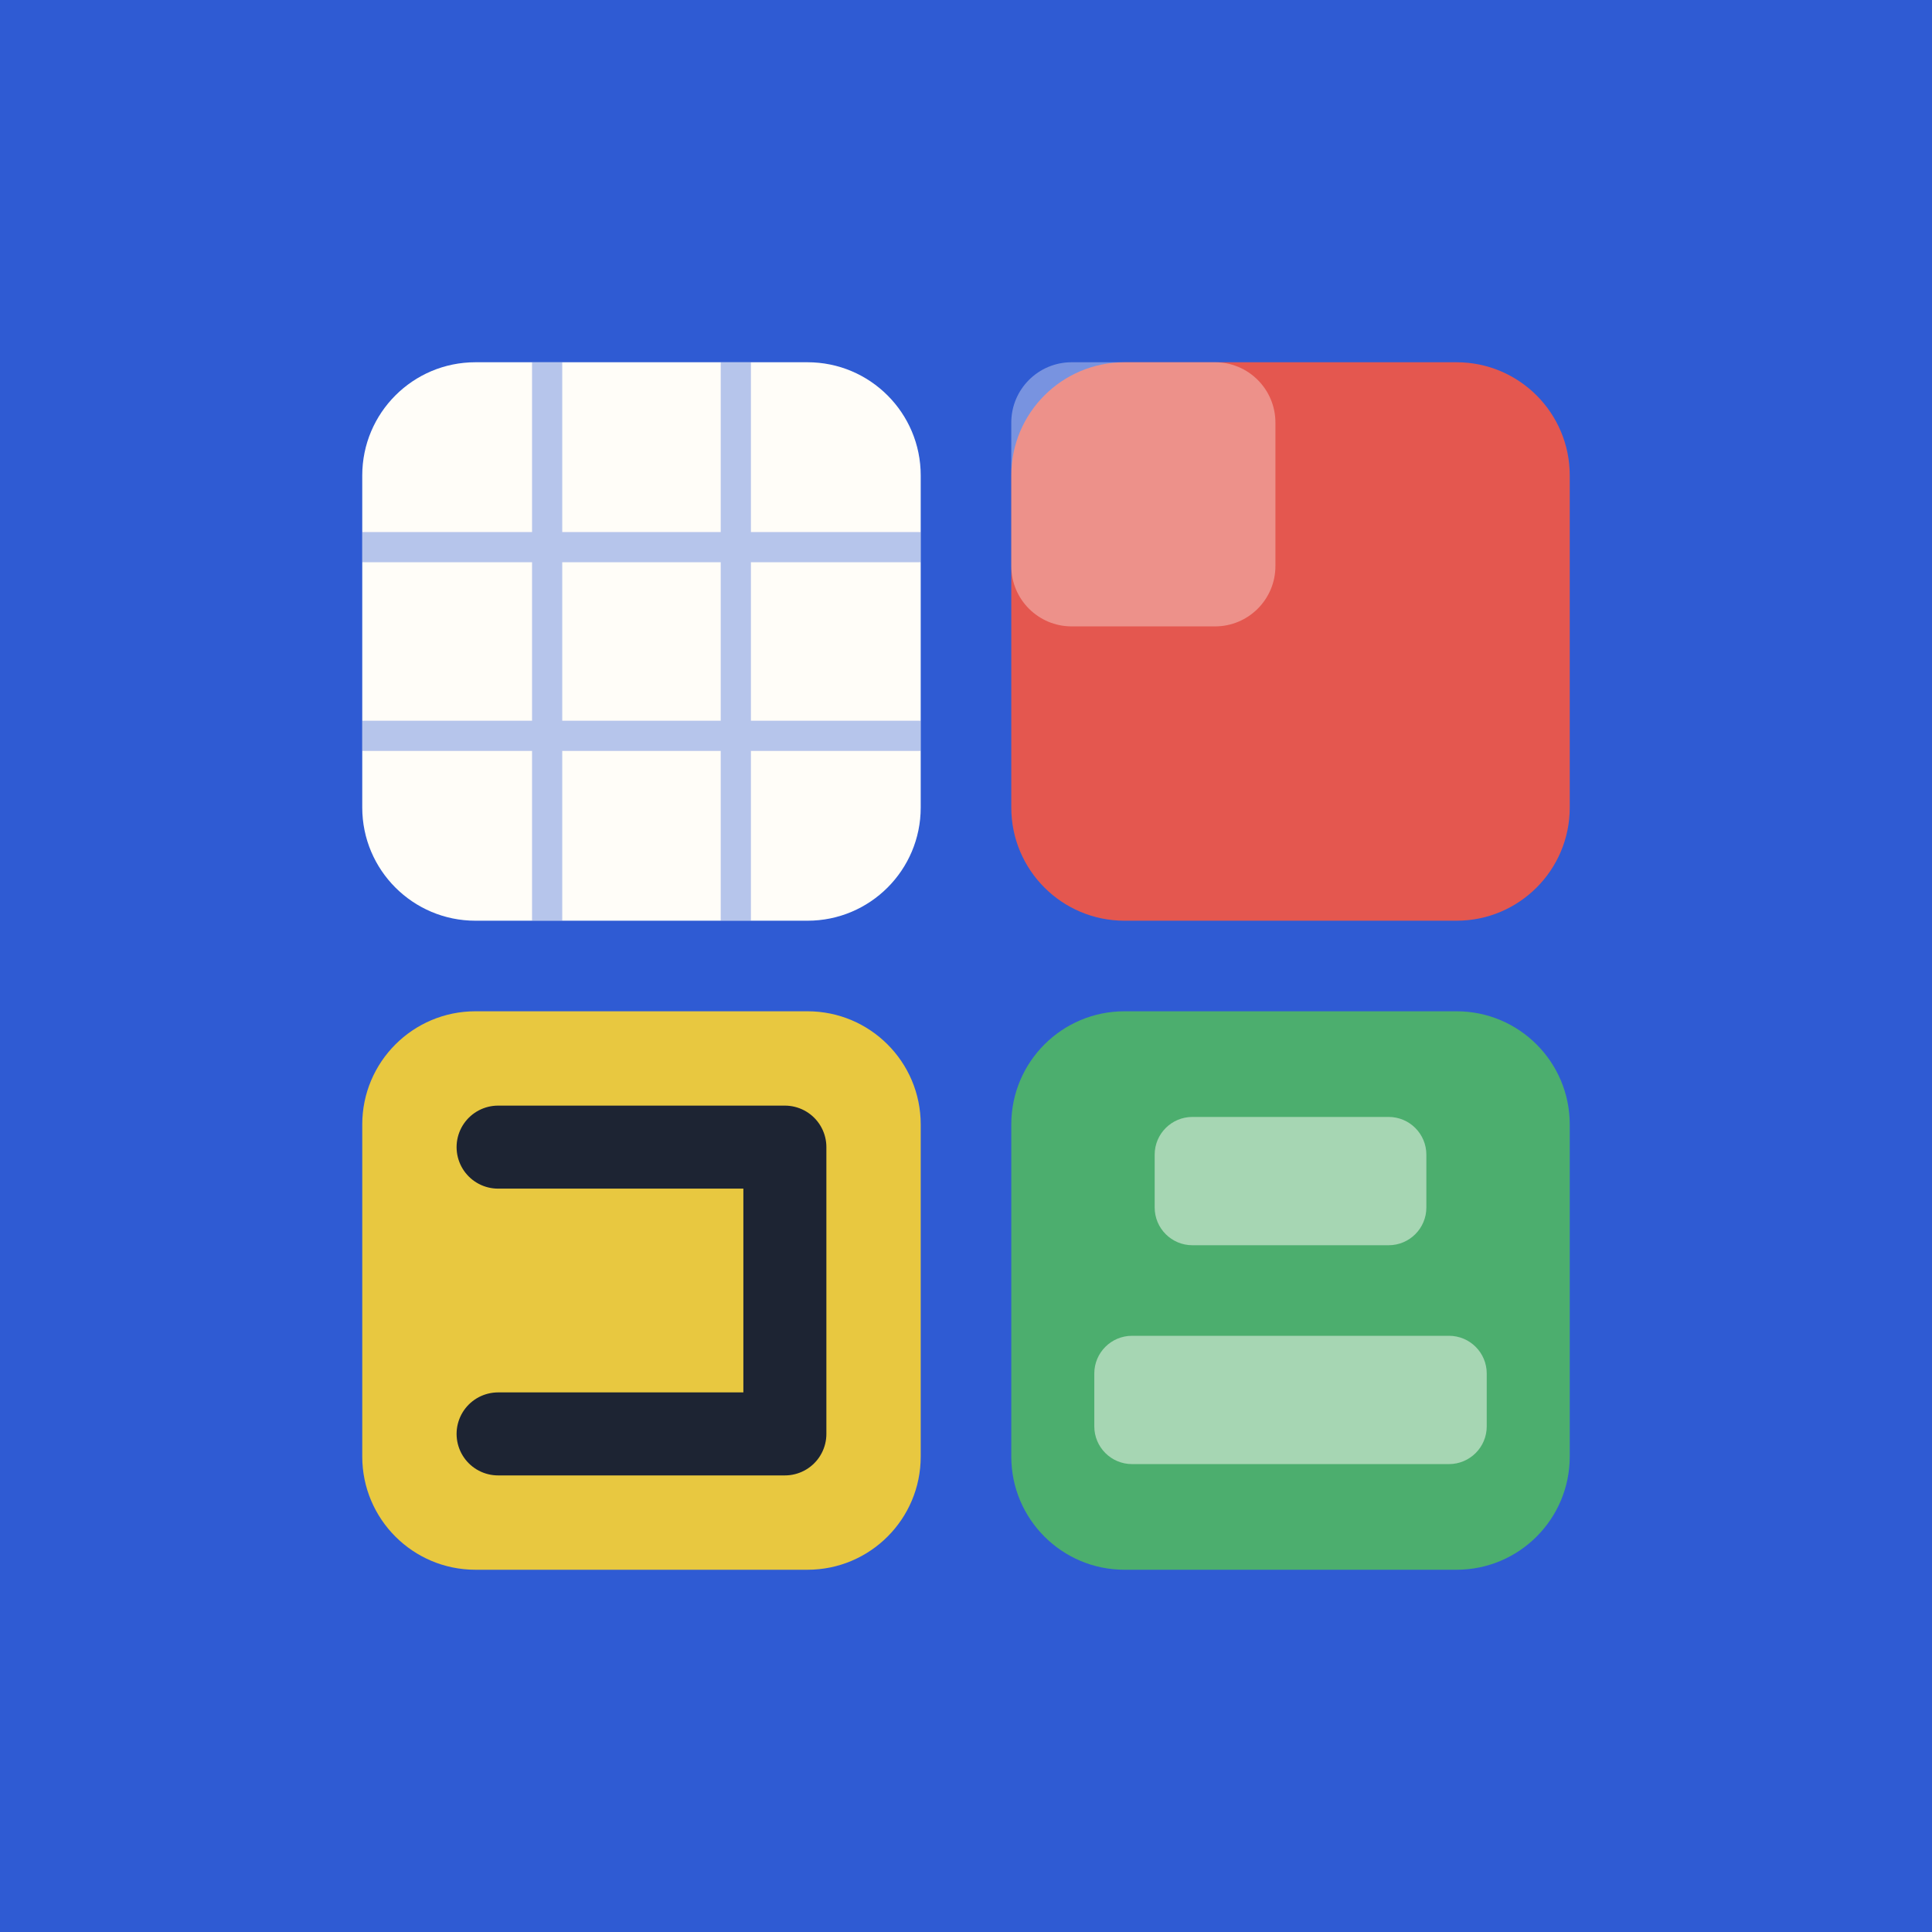
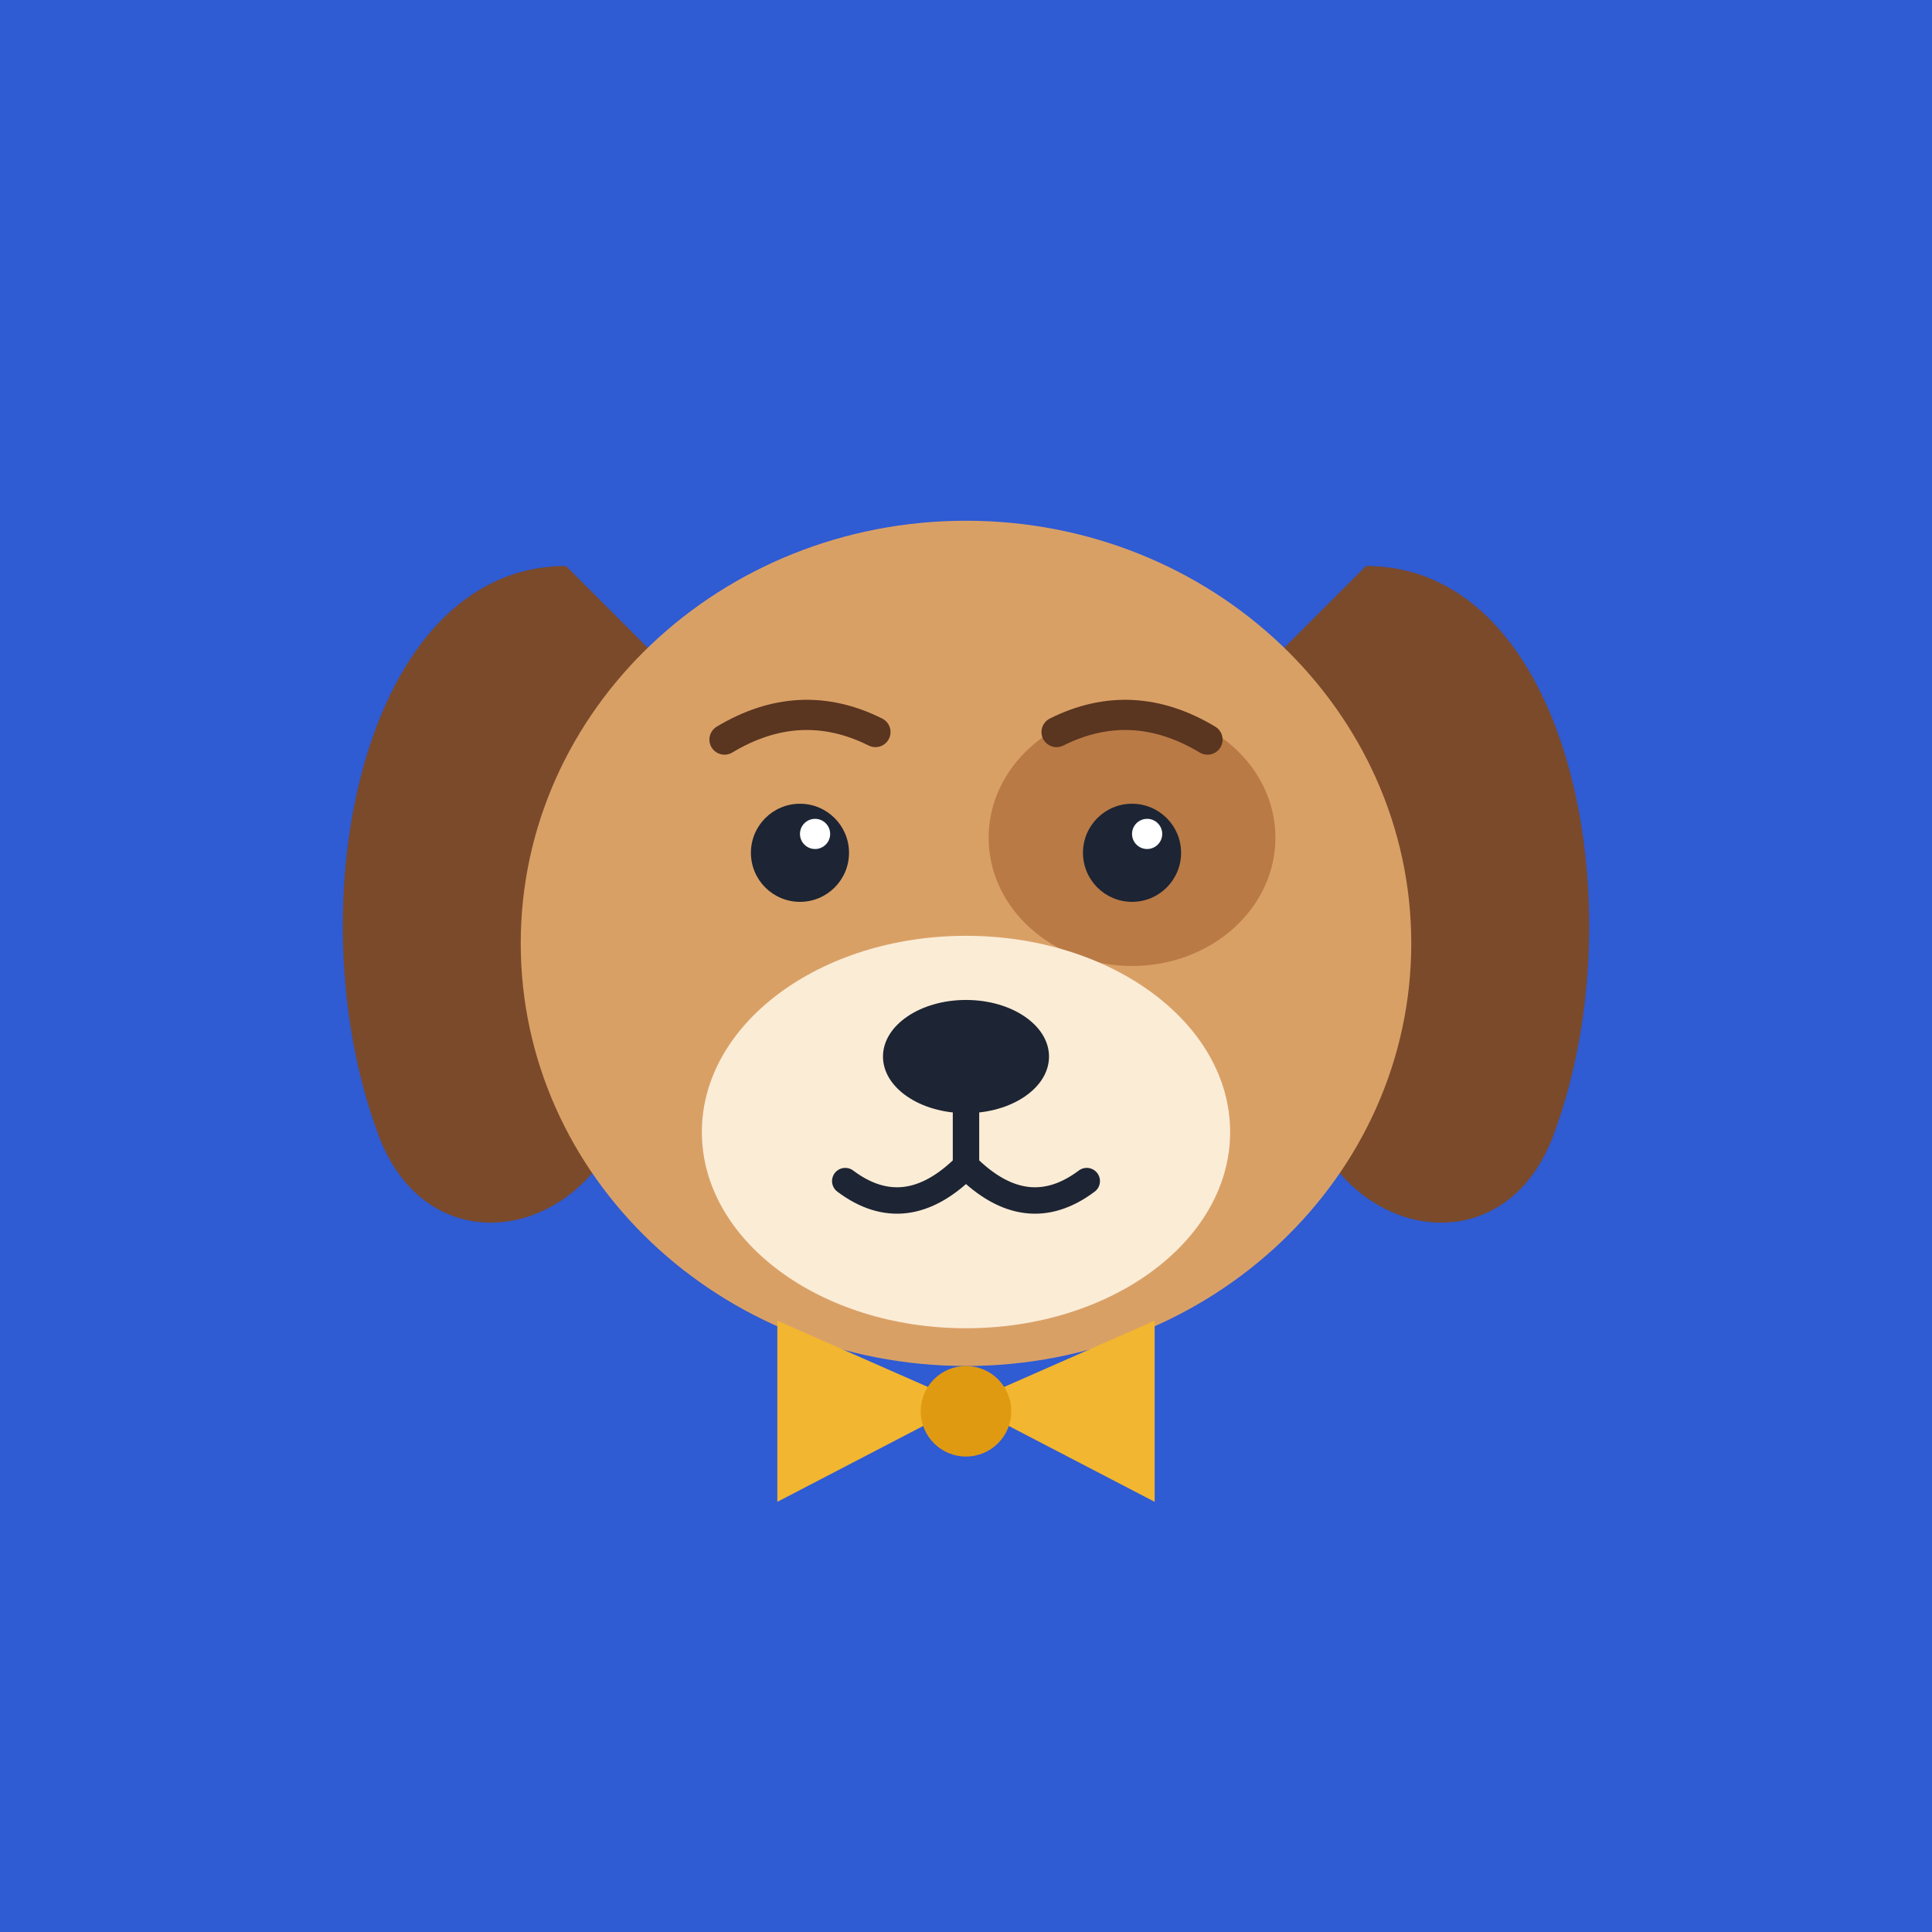
<svg xmlns="http://www.w3.org/2000/svg" viewBox="0 0 512 512">
  <rect width="512" height="512" fill="#2f5bd3" />
-   <rect x="96" y="96" width="148" height="148" rx="30" fill="#fffdf8" />
-   <path d="M145 96v148M195 96v148M96 145h148M96 195h148" stroke="#2f5bd3" stroke-width="8" opacity="0.35" />
-   <rect x="268" y="96" width="148" height="148" rx="30" fill="#e4574f" />
-   <rect x="268" y="96" width="70" height="70" rx="16" fill="#fffdf8" opacity="0.35" />
-   <rect x="96" y="268" width="148" height="148" rx="30" fill="#e8c840" />
-   <polyline points="132,304 208,304 208,380 132,380" fill="none" stroke="#1d2433" stroke-width="22" stroke-linecap="round" stroke-linejoin="round" />
-   <rect x="268" y="268" width="148" height="148" rx="30" fill="#4cae6e" />
-   <rect x="306" y="296" width="72" height="34" rx="10" fill="#fffdf8" opacity="0.5" />
-   <rect x="290" y="354" width="104" height="34" rx="10" fill="#fffdf8" opacity="0.5" />
+   <path d="M150 150 C 96 150, 78 240, 100 300 C 112 334, 150 330, 164 300 L 190 190 Z" fill="#7a4a2b" />
+   <path d="M362 150 C 416 150, 434 240, 412 300 C 400 334, 362 330, 348 300 L 322 190 Z" fill="#7a4a2b" />
+   <ellipse cx="256" cy="250" rx="118" ry="112" fill="#d9a066" />
+   <ellipse cx="300" cy="222" rx="38" ry="34" fill="#b97a45" />
+   <ellipse cx="256" cy="300" rx="70" ry="52" fill="#fbecd6" />
+   <circle cx="212" cy="226" r="13" fill="#1d2433" />
+   <circle cx="300" cy="226" r="13" fill="#1d2433" />
+   <circle cx="216" cy="221" r="4" fill="#fff" />
+   <circle cx="304" cy="221" r="4" fill="#fff" />
+   <path d="M192 196 q20 -12 40 -2" stroke="#5a3520" stroke-width="8" fill="none" stroke-linecap="round" />
+   <path d="M280 194 q20 -10 40 2" stroke="#5a3520" stroke-width="8" fill="none" stroke-linecap="round" />
+   <ellipse cx="256" cy="280" rx="22" ry="15" fill="#1d2433" />
+   <path d="M256 295 v14 M256 309 q-16 16 -32 4 M256 309 q16 16 32 4" stroke="#1d2433" stroke-width="7" fill="none" stroke-linecap="round" />
+   <path d="M256 372 L206 350 L206 398 Z" fill="#f2b630" />
+   <path d="M256 372 L306 350 L306 398 Z" fill="#f2b630" />
+   <circle cx="256" cy="374" r="12" fill="#e09a12" />
</svg>
